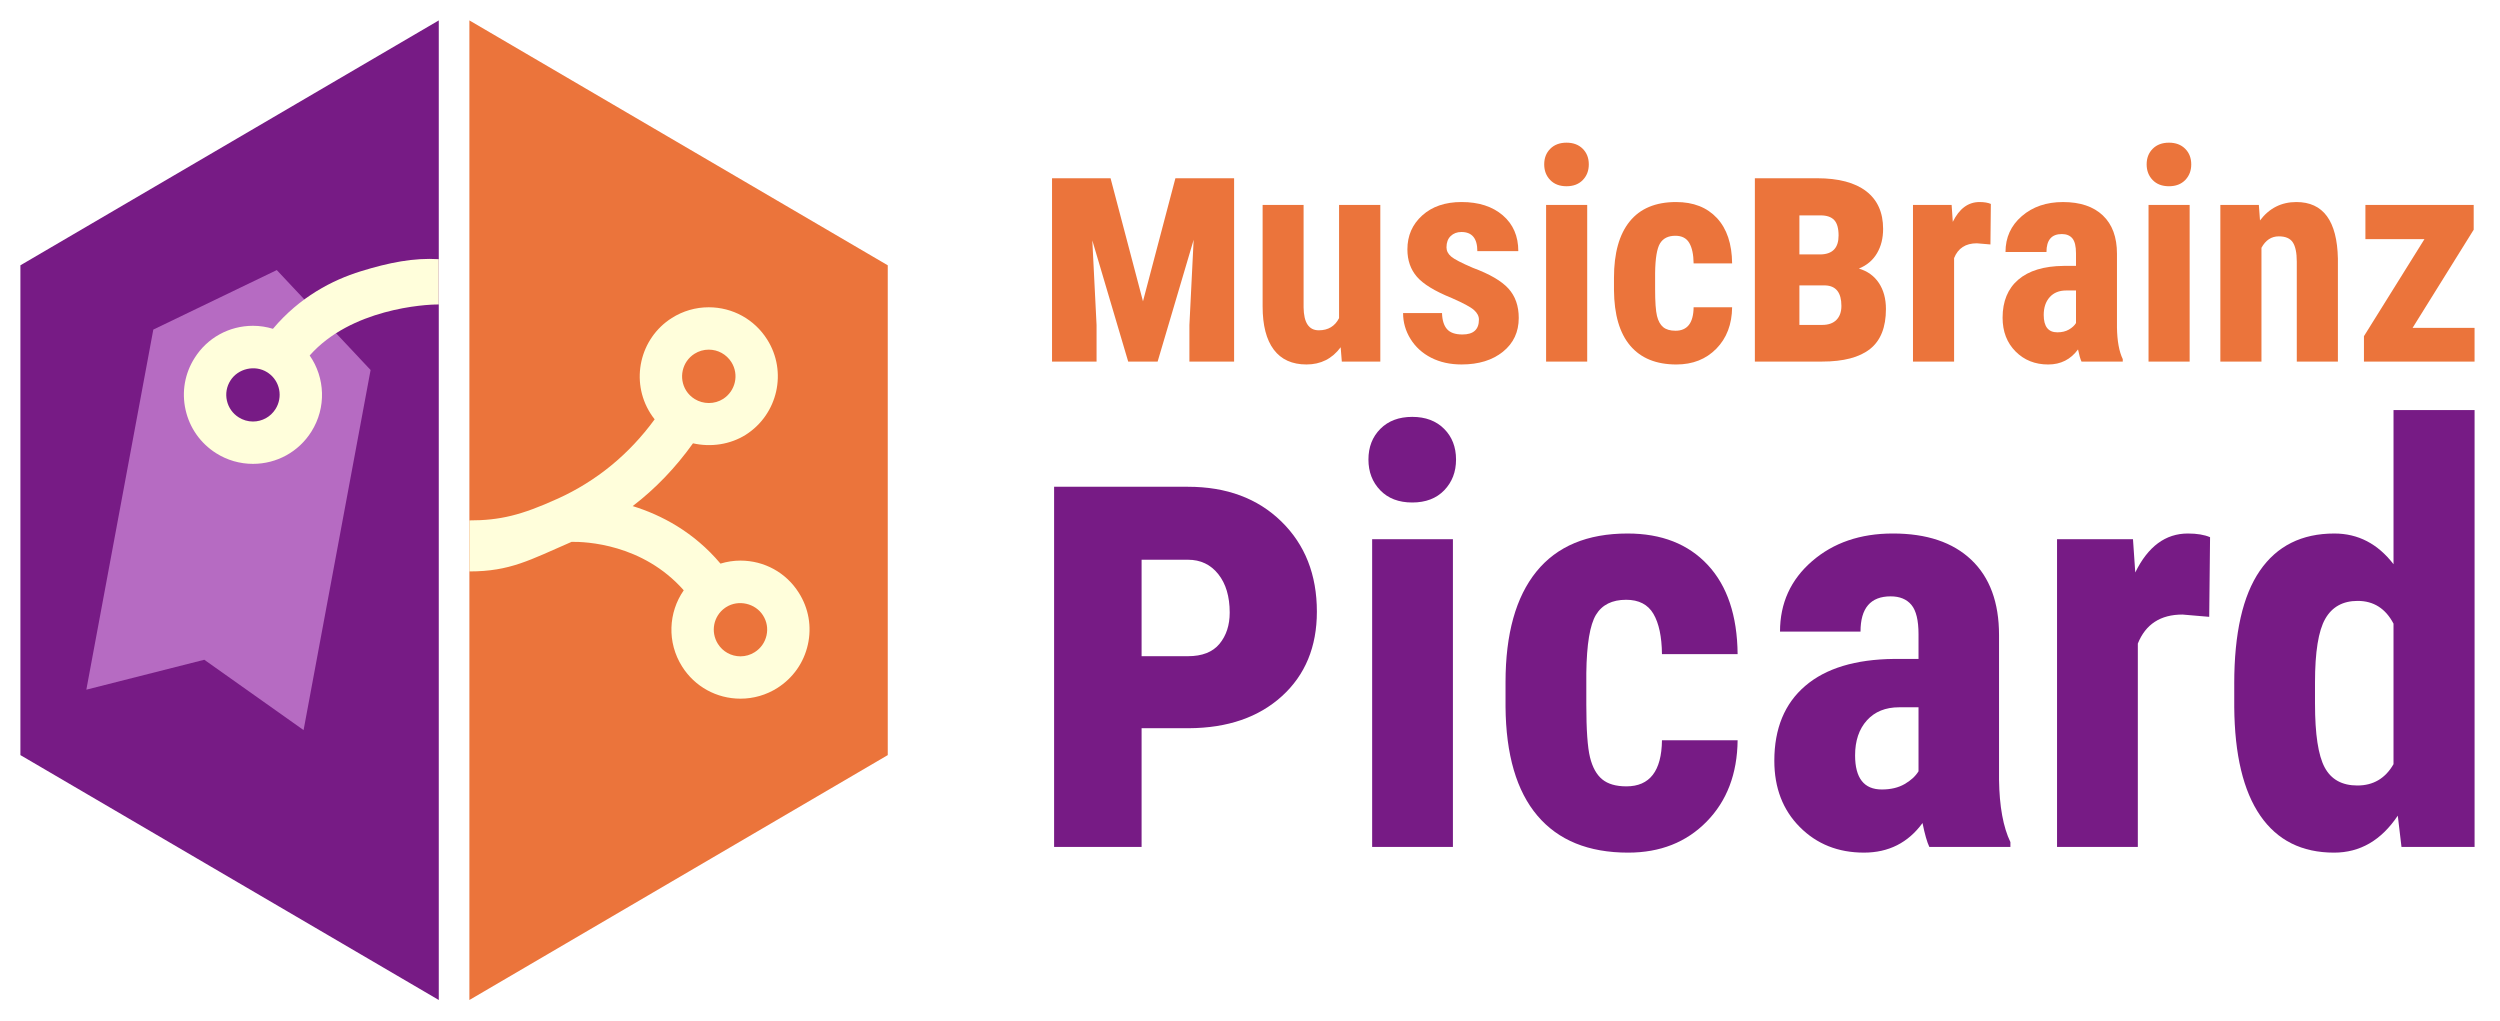
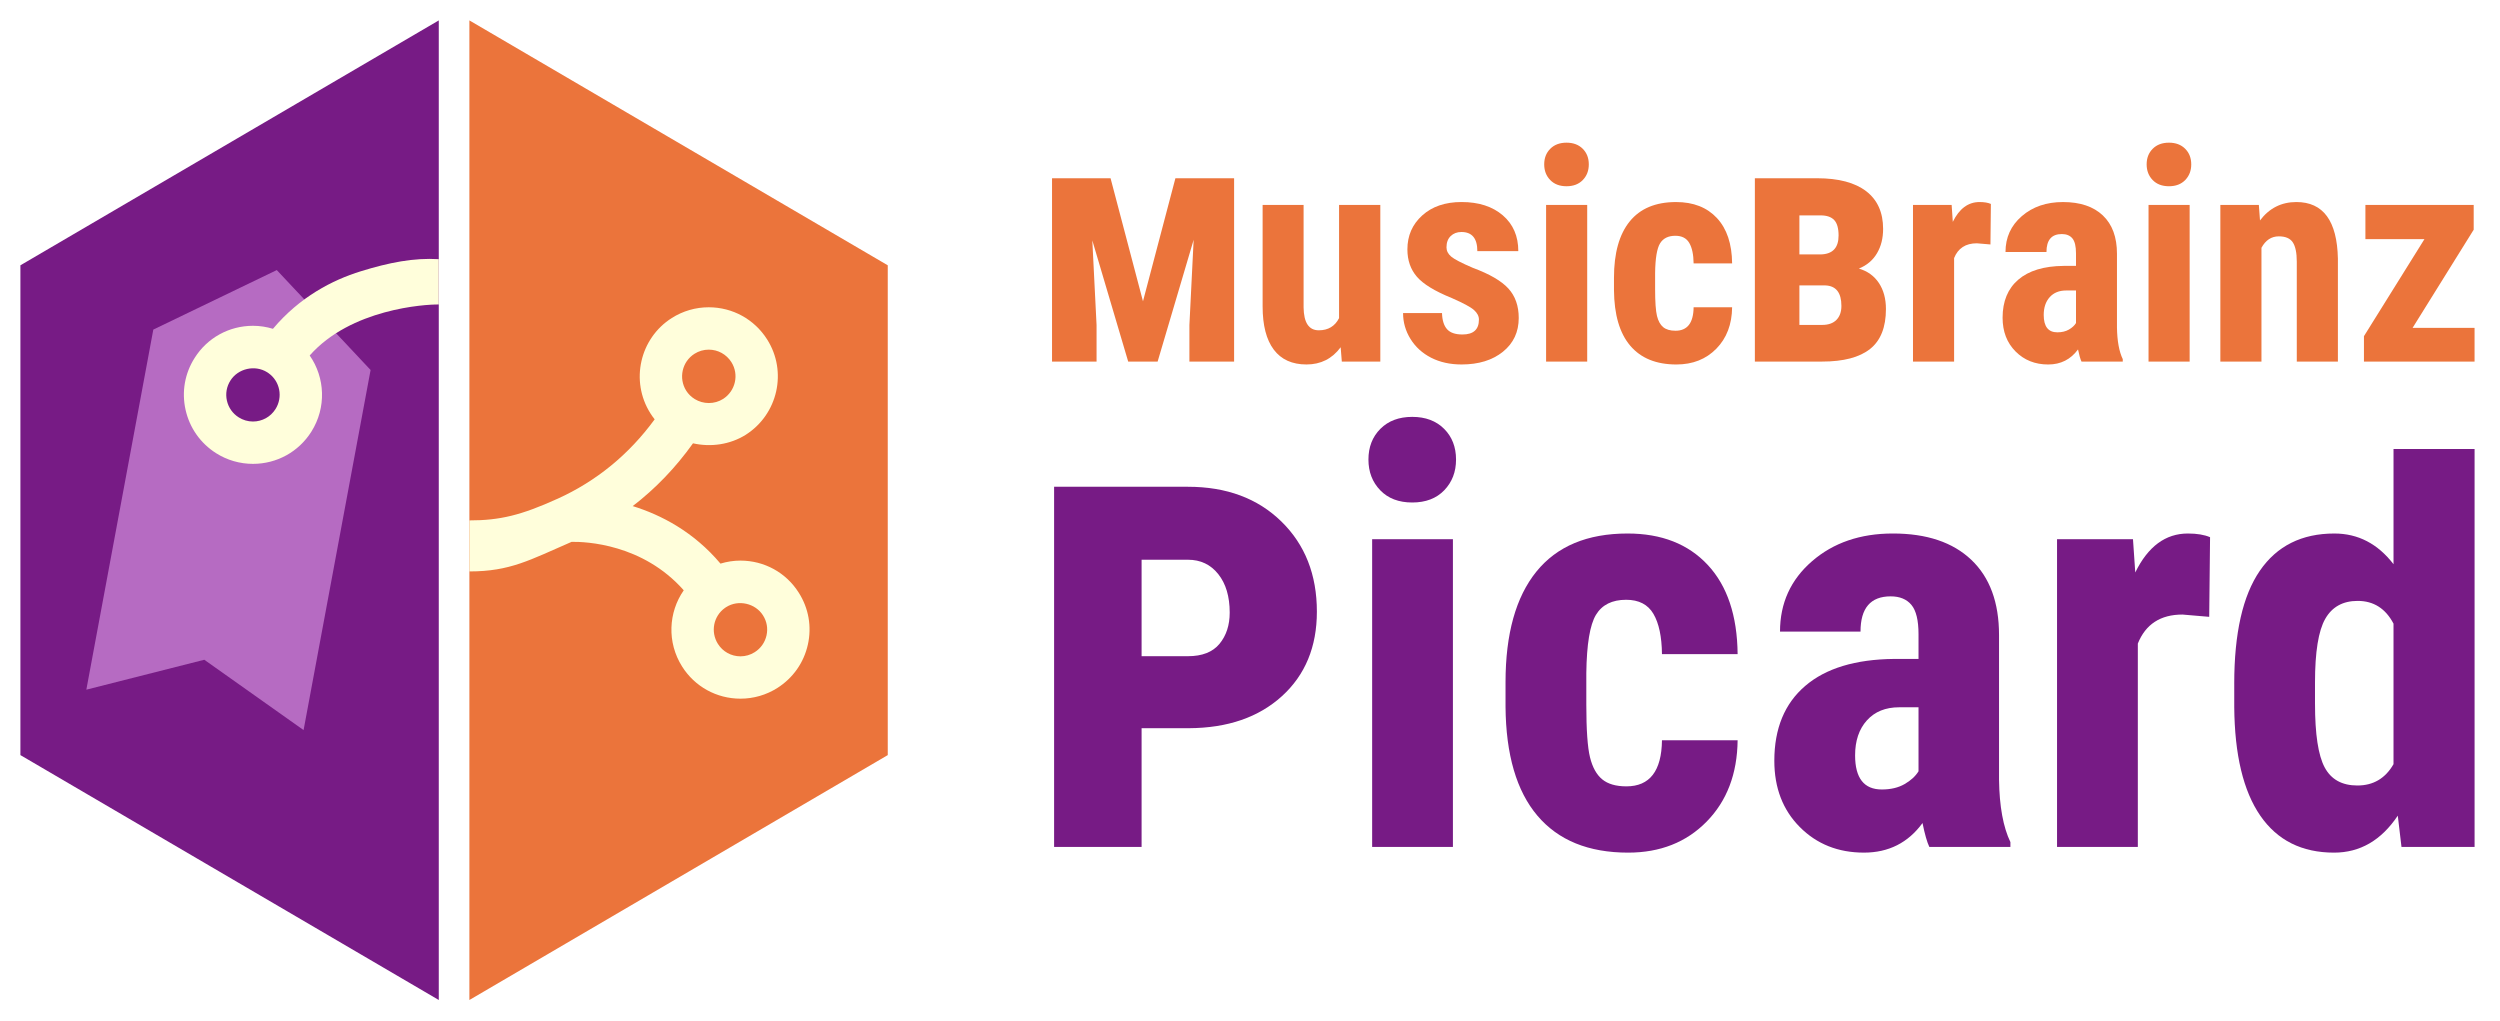
<svg xmlns="http://www.w3.org/2000/svg" version="1.1" id="Layer_1" x="0px" y="0px" width="245px" height="100px" viewBox="0 0 245 100" enable-background="new 0 0 245 100" xml:space="preserve">
  <g>
</g>
  <g>
    <g>
      <polygon fill="#EB743B" points="46,2 46,98 87,74 87,26   " />
      <polygon fill="#771B85" points="43,2 2,26 2,74 43,98   " />
-       <path fill="#FFFEDB" d="M78.281,58.087c-1.239-1.97-3.38-3.148-5.718-3.148c-0.666,0-1.324,0.103-1.956,0.295    c-2.632-3.125-5.819-4.775-8.603-5.636c2.235-1.714,4.208-3.771,5.909-6.153c1.74,0.394,3.63,0.127,5.162-0.832    c3.158-2.006,4.103-6.197,2.104-9.348c-1.249-1.975-3.39-3.152-5.724-3.152c-1.283,0-2.533,0.363-3.616,1.05    c-3.146,1.991-4.093,6.181-2.105,9.336c0.13,0.207,0.271,0.404,0.422,0.596c-2.514,3.442-5.708,6.056-9.519,7.785l-0.014,0.004    C51.093,50.487,49,51,46,51v5c4,0,5.931-1.125,10.016-2.898c1.366-0.023,6.962,0.185,10.991,4.747    c-1.507,2.164-1.655,5.108-0.16,7.471c1.241,1.97,3.382,3.15,5.721,3.15c1.278,0,2.524-0.36,3.607-1.044    c1.538-0.975,2.599-2.482,2.995-4.252C79.566,61.413,79.248,59.606,78.281,58.087z M68.061,34.67    c0.423-0.266,0.901-0.405,1.396-0.405c0.903,0,1.731,0.456,2.219,1.224c0.771,1.214,0.403,2.836-0.818,3.61    c-0.41,0.261-0.896,0.398-1.387,0.398c-0.493,0-0.974-0.134-1.39-0.391c-0.343-0.213-0.625-0.489-0.832-0.817    C66.478,37.064,66.842,35.443,68.061,34.67z M75.119,62.27c-0.154,0.687-0.564,1.27-1.161,1.645    c-0.413,0.264-0.896,0.406-1.391,0.406c-0.906,0-1.731-0.457-2.21-1.218c-0.745-1.18-0.441-2.727,0.691-3.528l0.117-0.078    c1.208-0.766,2.866-0.367,3.608,0.808C75.151,60.896,75.271,61.591,75.119,62.27z" />
+       <path fill="#FFFEDB" d="M78.281,58.087c-1.239-1.97-3.38-3.148-5.718-3.148c-0.666,0-1.324,0.103-1.956,0.295    c-2.632-3.125-5.819-4.775-8.602-5.636c2.235-1.714,4.208-3.771,5.909-6.153c1.74,0.394,3.63,0.127,5.162-0.832    c3.158-2.006,4.103-6.197,2.104-9.348c-1.249-1.975-3.39-3.152-5.724-3.152c-1.283,0-2.533,0.363-3.616,1.05    c-3.146,1.991-4.093,6.181-2.105,9.336c0.13,0.207,0.27,0.404,0.422,0.596c-2.514,3.442-5.708,6.056-9.519,7.785l-0.014,0.004    C51.093,50.487,49,51,46,51v5c4,0,5.931-1.125,10.016-2.898c1.366-0.024,6.962,0.184,10.991,4.747    c-1.507,2.164-1.655,5.108-0.16,7.471c1.241,1.97,3.382,3.15,5.721,3.15c1.278,0,2.524-0.36,3.607-1.044    c1.538-0.975,2.599-2.482,2.995-4.252C79.566,61.413,79.248,59.606,78.281,58.087z M68.061,34.67    c0.423-0.266,0.901-0.405,1.396-0.405c0.903,0,1.731,0.456,2.219,1.224c0.772,1.214,0.403,2.836-0.818,3.61    c-0.41,0.261-0.896,0.399-1.387,0.399c-0.493,0-0.974-0.134-1.39-0.391c-0.343-0.213-0.625-0.489-0.832-0.817    C66.478,37.064,66.842,35.443,68.061,34.67z M75.119,62.27c-0.154,0.687-0.564,1.27-1.161,1.645    c-0.413,0.264-0.896,0.406-1.391,0.406c-0.906,0-1.731-0.457-2.21-1.218c-0.745-1.18-0.441-2.727,0.691-3.528l0.117-0.078    c1.208-0.766,2.866-0.367,3.608,0.808C75.151,60.896,75.271,61.591,75.119,62.27z" />
      <g>
-         <path fill="#B66BC2" d="M27.125,26.467l-12.1,5.832L8.461,67.588l11.56-2.932l9.73,6.894l6.567-35.29L27.125,26.467z      M24.085,42.54c-2.034-0.379-3.378-2.336-2.999-4.37c0.379-2.037,2.336-3.38,4.371-3.001c2.036,0.379,3.379,2.336,3.002,4.373     C28.079,41.576,26.121,42.919,24.085,42.54z" />
-         <path fill="#FFFEDB" d="M35.352,26.587c-2.783,0.86-5.971,2.511-8.603,5.636c-0.632-0.192-1.29-0.295-1.956-0.295     c-2.338,0-4.479,1.179-5.718,3.148c-0.967,1.52-1.285,3.326-0.889,5.087c0.396,1.77,1.457,3.277,2.995,4.252     c1.083,0.684,2.329,1.044,3.607,1.044c2.339,0,4.479-1.181,5.721-3.15c1.495-2.362,1.347-5.307-0.16-7.471     c4.029-4.563,11.284-5.021,12.65-4.998v-4.442C40.542,25.251,38.135,25.727,35.352,26.587z M22.582,37.293     c0.742-1.175,2.4-1.573,3.608-0.808l0.117,0.078c1.133,0.802,1.437,2.349,0.691,3.528c-0.479,0.761-1.304,1.218-2.21,1.218     c-0.494,0-0.978-0.143-1.391-0.406c-0.597-0.375-1.007-0.958-1.161-1.645C22.085,38.58,22.205,37.885,22.582,37.293z" />
+         <path fill="#B66BC2" d="M27.125,26.467l-12.1,5.832L8.461,67.588l11.56-2.932l9.73,6.893l6.567-35.29L27.125,26.467z      M24.085,42.54c-2.034-0.379-3.378-2.336-2.999-4.37c0.379-2.037,2.336-3.38,4.371-3.001c2.036,0.379,3.379,2.336,3.002,4.373     C28.079,41.576,26.121,42.919,24.085,42.54z" />
+         <path fill="#FFFEDB" d="M35.352,26.587c-2.783,0.86-5.971,2.511-8.603,5.636c-0.632-0.192-1.29-0.295-1.956-0.295     c-2.338,0-4.478,1.179-5.718,3.148c-0.967,1.52-1.285,3.326-0.889,5.087c0.396,1.769,1.457,3.277,2.995,4.252     c1.083,0.684,2.329,1.044,3.608,1.044c2.339,0,4.479-1.181,5.721-3.15c1.495-2.362,1.347-5.307-0.16-7.471     c4.029-4.562,11.284-5.021,12.65-4.998v-4.442C40.542,25.251,38.135,25.727,35.352,26.587z M22.582,37.293     c0.742-1.175,2.4-1.573,3.608-0.808l0.117,0.078c1.133,0.802,1.437,2.349,0.691,3.528c-0.479,0.761-1.304,1.218-2.21,1.218     c-0.494,0-0.978-0.143-1.391-0.406c-0.597-0.375-1.007-0.958-1.161-1.645C22.085,38.58,22.205,37.885,22.582,37.293z" />
      </g>
    </g>
    <g>
      <g>
-         <path fill="#771B85" d="M111.876,71.365V83h-8.574V47.703h13.119c3.777,0,6.827,1.134,9.15,3.4     c2.322,2.267,3.483,5.213,3.483,8.839c0,3.445-1.141,6.205-3.423,8.28c-2.283,2.075-5.323,3.123-9.12,3.143H111.876z      M111.876,64.307h4.545c1.394,0,2.424-0.404,3.091-1.212c0.666-0.808,0.999-1.828,0.999-3.061c0-1.575-0.374-2.833-1.121-3.771     c-0.747-0.939-1.737-1.409-2.969-1.409h-4.545V64.307z" />
-         <path fill="#771B85" d="M134.107,45.036c0-1.227,0.391-2.23,1.171-3.011s1.82-1.171,3.122-1.171c1.3,0,2.341,0.391,3.121,1.171     c0.781,0.78,1.171,1.784,1.171,3.011c0,1.208-0.386,2.211-1.156,3.01c-0.771,0.8-1.817,1.199-3.136,1.199     c-1.32,0-2.365-0.399-3.137-1.199C134.493,47.247,134.107,46.244,134.107,45.036z M142.386,83h-7.916V52.841h7.916V83z" />
-         <path fill="#771B85" d="M159.389,77.063c2.286,0,3.447-1.505,3.484-4.516h7.414c-0.037,3.289-1.05,5.947-3.038,7.973     s-4.553,3.038-7.693,3.038c-3.884,0-6.848-1.208-8.892-3.624c-2.044-2.415-3.085-5.974-3.122-10.676v-2.396     c0-4.739,1.008-8.353,3.024-10.844c2.017-2.489,4.994-3.734,8.934-3.734c3.326,0,5.946,1.026,7.86,3.08s2.89,4.966,2.927,8.738     h-7.414c-0.019-1.709-0.298-3.023-0.836-3.943c-0.539-0.92-1.432-1.381-2.676-1.381c-1.376,0-2.36,0.491-2.955,1.473     s-0.91,2.884-0.947,5.707v3.085c0,2.469,0.12,4.193,0.362,5.175c0.241,0.981,0.641,1.701,1.198,2.159     S158.366,77.063,159.389,77.063z" />
-         <path fill="#771B85" d="M189.075,83c-0.223-0.464-0.446-1.245-0.669-2.342c-1.412,1.934-3.326,2.899-5.742,2.899     c-2.527,0-4.623-0.836-6.285-2.509c-1.664-1.673-2.495-3.837-2.495-6.494c0-3.159,1.008-5.604,3.024-7.331     c2.016-1.729,4.92-2.61,8.711-2.648h2.396V62.15c0-1.356-0.232-2.313-0.696-2.871c-0.465-0.558-1.144-0.836-2.035-0.836     c-1.97,0-2.954,1.152-2.954,3.456h-7.889c0-2.787,1.045-5.087,3.136-6.898c2.091-1.813,4.733-2.718,7.93-2.718     c3.308,0,5.868,0.859,7.68,2.578s2.718,4.177,2.718,7.373v14.188c0.037,2.602,0.408,4.637,1.115,6.104V83H189.075z      M184.42,77.369c0.873,0,1.617-0.176,2.23-0.529c0.613-0.353,1.068-0.771,1.365-1.254v-6.272h-1.896     c-1.338,0-2.393,0.428-3.163,1.282c-0.771,0.855-1.157,1.998-1.157,3.429C181.8,76.255,182.673,77.369,184.42,77.369z" />
+         <path fill="#771B85" d="M111.876,71.365V83h-8.574V47.703h13.119c3.777,0,6.827,1.134,9.15,3.4     c2.322,2.267,3.483,5.213,3.483,8.839c0,3.445-1.141,6.205-3.423,8.28c-2.283,2.075-5.323,3.123-9.12,3.142H111.876z      M111.876,64.307h4.545c1.394,0,2.424-0.404,3.091-1.212c0.666-0.808,0.999-1.828,0.999-3.061c0-1.575-0.374-2.833-1.121-3.771     c-0.747-0.939-1.737-1.409-2.969-1.409h-4.545V64.307z" />
+         <path fill="#771B85" d="M134.107,45.036c0-1.226,0.391-2.23,1.171-3.011c0.78-0.78,1.82-1.171,3.122-1.171     c1.3,0,2.341,0.391,3.121,1.171c0.781,0.78,1.171,1.784,1.171,3.011c0,1.208-0.386,2.211-1.156,3.01     c-0.771,0.8-1.817,1.199-3.136,1.199c-1.32,0-2.365-0.399-3.137-1.199C134.493,47.247,134.107,46.244,134.107,45.036z      M142.386,83h-7.916V52.841h7.916V83z" />
+         <path fill="#771B85" d="M159.389,77.063c2.286,0,3.447-1.505,3.484-4.516h7.414c-0.037,3.289-1.05,5.947-3.038,7.973     c-1.988,2.025-4.553,3.038-7.693,3.038c-3.884,0-6.848-1.208-8.892-3.624c-2.044-2.415-3.085-5.974-3.122-10.676v-2.396     c0-4.739,1.008-8.352,3.024-10.844c2.017-2.489,4.994-3.734,8.934-3.734c3.326,0,5.946,1.026,7.86,3.08     c1.914,2.054,2.89,4.966,2.927,8.738h-7.414c-0.018-1.709-0.298-3.024-0.836-3.943c-0.539-0.92-1.432-1.381-2.676-1.381     c-1.376,0-2.36,0.491-2.955,1.473c-0.595,0.981-0.91,2.884-0.947,5.707v3.085c0,2.469,0.12,4.193,0.362,5.175     c0.241,0.981,0.641,1.701,1.198,2.159S158.366,77.063,159.389,77.063z" />
+         <path fill="#771B85" d="M189.075,83c-0.223-0.464-0.446-1.245-0.669-2.342c-1.412,1.934-3.326,2.899-5.742,2.899     c-2.527,0-4.623-0.836-6.285-2.509c-1.664-1.673-2.495-3.837-2.495-6.494c0-3.159,1.008-5.604,3.024-7.331     c2.016-1.729,4.92-2.61,8.711-2.648h2.396V62.15c0-1.356-0.232-2.313-0.696-2.871c-0.465-0.558-1.144-0.836-2.035-0.836     c-1.97,0-2.954,1.152-2.954,3.456h-7.889c0-2.787,1.045-5.087,3.136-6.898c2.091-1.813,4.733-2.718,7.93-2.718     c3.308,0,5.868,0.859,7.68,2.578c1.812,1.719,2.718,4.177,2.718,7.373v14.187c0.037,2.602,0.408,4.637,1.115,6.104V83H189.075z      M184.42,77.369c0.873,0,1.617-0.176,2.23-0.529c0.613-0.353,1.068-0.771,1.365-1.254v-6.272h-1.895     c-1.338,0-2.393,0.428-3.163,1.282c-0.771,0.855-1.157,1.998-1.157,3.429C181.8,76.255,182.673,77.369,184.42,77.369z" />
        <path fill="#771B85" d="M216.503,60.45l-2.62-0.224c-2.156,0-3.614,0.948-4.376,2.844V83h-7.917V52.841h7.442l0.224,3.261     c1.244-2.546,2.964-3.818,5.156-3.818c0.892,0,1.617,0.121,2.174,0.362L216.503,60.45z" />
-         <path fill="#771B85" d="M218.955,67c0-4.942,0.837-8.631,2.509-11.065c1.673-2.435,4.106-3.651,7.303-3.651     c2.323,0,4.256,1.003,5.798,3.01V40.186h7.944V83h-7.163l-0.363-3.066c-1.616,2.416-3.697,3.624-6.243,3.624     c-3.159,0-5.57-1.208-7.233-3.624c-1.663-2.415-2.514-5.965-2.551-10.647V67z M226.871,68.979c0,2.974,0.316,5.05,0.948,6.229     c0.632,1.181,1.7,1.771,3.205,1.771c1.562,0,2.741-0.697,3.54-2.091v-13.77c-0.78-1.486-1.951-2.23-3.512-2.23     c-1.449,0-2.509,0.586-3.178,1.757c-0.669,1.17-1.004,3.252-1.004,6.243V68.979z" />
+         <path fill="#771B85" d="M218.955,67c0-4.942,0.837-8.631,2.509-11.065c1.673-2.435,4.106-3.651,7.303-3.651     c2.323,0,4.256,1.003,5.798,3.01V44h7.944v39h-7.163l-0.363-3.066c-1.616,2.416-3.697,3.624-6.243,3.624     c-3.159,0-5.57-1.208-7.233-3.624c-1.663-2.415-2.514-5.965-2.551-10.647V67z M226.871,68.979c0,2.974,0.316,5.05,0.948,6.229     c0.632,1.181,1.7,1.771,3.205,1.771c1.562,0,2.741-0.697,3.54-2.091v-13.77c-0.78-1.486-1.951-2.23-3.512-2.23     c-1.449,0-2.509,0.586-3.178,1.757c-0.669,1.17-1.004,3.252-1.004,6.243V68.979z" />
      </g>
    </g>
    <g>
-       <path fill="#EB743B" d="M108.835,17.469l3.177,12.06l3.178-12.06h5.752v17.966h-4.38v-3.578l0.416-8.358l-3.531,11.937h-2.884    l-3.516-11.875l0.416,8.297v3.578h-4.364V17.469H108.835z" />
+       <path fill="#EB743B" d="M108.835,17.469l3.177,12.059l3.178-12.059h5.752v17.966h-4.38v-3.578l0.416-8.358l-3.531,11.937h-2.884    l-3.516-11.875l0.416,8.297v3.578h-4.364V17.469H108.835z" />
      <path fill="#EB743B" d="M131.385,34.03c-0.833,1.125-1.949,1.688-3.349,1.688c-1.409,0-2.479-0.485-3.207-1.455    c-0.729-0.969-1.092-2.381-1.092-4.234v-9.946h4.015v10.045c0.02,1.495,0.516,2.242,1.49,2.242c0.917,0,1.579-0.397,1.986-1.192    V20.083h4.043v15.352h-3.773L131.385,34.03z" />
-       <path fill="#EB743B" d="M144.935,31.32c0-0.341-0.164-0.655-0.49-0.943c-0.326-0.289-1.052-0.679-2.178-1.171    c-1.655-0.672-2.793-1.366-3.412-2.086c-0.619-0.719-0.93-1.612-0.93-2.681c0-1.344,0.485-2.452,1.455-3.327    c0.969-0.875,2.253-1.313,3.852-1.313c1.684,0,3.031,0.435,4.044,1.305c1.012,0.871,1.518,2.039,1.518,3.505h-4.015    c0-1.249-0.521-1.873-1.561-1.873c-0.426,0-0.776,0.133-1.051,0.397s-0.411,0.634-0.411,1.106c0,0.341,0.151,0.641,0.454,0.901    c0.303,0.26,1.017,0.631,2.143,1.113c1.636,0.605,2.792,1.279,3.469,2.021c0.676,0.743,1.015,1.705,1.015,2.888    c0,1.371-0.516,2.474-1.547,3.306s-2.384,1.249-4.058,1.249c-1.126,0-2.119-0.221-2.979-0.66s-1.534-1.052-2.021-1.837    s-0.73-1.632-0.73-2.54h3.816c0.019,0.7,0.182,1.225,0.489,1.575c0.308,0.35,0.811,0.524,1.511,0.524    C144.395,32.781,144.935,32.294,144.935,31.32z" />
-       <path fill="#EB743B" d="M151.332,16.11c0-0.624,0.199-1.135,0.597-1.532c0.396-0.396,0.927-0.596,1.589-0.596    s1.191,0.199,1.589,0.596c0.397,0.397,0.596,0.908,0.596,1.532c0,0.615-0.196,1.126-0.589,1.532    c-0.393,0.407-0.925,0.61-1.596,0.61c-0.672,0-1.204-0.203-1.597-0.61C151.528,17.236,151.332,16.726,151.332,16.11z     M155.546,35.435h-4.029V20.083h4.029V35.435z" />
-       <path fill="#EB743B" d="M164.201,32.412c1.163,0,1.755-0.766,1.773-2.298h3.774c-0.02,1.674-0.535,3.026-1.547,4.058    s-2.317,1.547-3.916,1.547c-1.977,0-3.485-0.615-4.525-1.845c-1.041-1.229-1.57-3.041-1.59-5.434V27.22    c0-2.412,0.514-4.251,1.54-5.519s2.542-1.901,4.547-1.901c1.693,0,3.026,0.522,4.001,1.567s1.471,2.528,1.49,4.448h-3.774    c-0.01-0.87-0.151-1.539-0.426-2.008c-0.274-0.468-0.729-0.702-1.362-0.702c-0.699,0-1.201,0.25-1.504,0.749    c-0.303,0.5-0.463,1.469-0.481,2.905v1.57c0,1.256,0.061,2.134,0.184,2.634s0.327,0.866,0.61,1.099    C163.279,32.296,163.681,32.412,164.201,32.412z" />
+       <path fill="#EB743B" d="M144.935,31.32c0-0.341-0.164-0.655-0.49-0.943c-0.326-0.289-1.052-0.679-2.178-1.171    c-1.655-0.672-2.793-1.366-3.412-2.086c-0.619-0.719-0.93-1.612-0.93-2.681c0-1.344,0.485-2.452,1.455-3.327    c0.969-0.875,2.253-1.313,3.852-1.313c1.684,0,3.031,0.435,4.044,1.305c1.012,0.871,1.518,2.039,1.518,3.505h-4.015    c0-1.249-0.521-1.873-1.561-1.873c-0.426,0-0.776,0.133-1.051,0.398c-0.274,0.265-0.411,0.634-0.411,1.106    c0,0.341,0.151,0.641,0.454,0.901c0.303,0.26,1.017,0.631,2.142,1.113c1.636,0.605,2.792,1.279,3.469,2.021    c0.676,0.743,1.015,1.705,1.015,2.888c0,1.371-0.516,2.474-1.547,3.306c-1.031,0.832-2.384,1.249-4.058,1.249    c-1.126,0-2.119-0.221-2.979-0.66c-0.86-0.44-1.534-1.052-2.021-1.837c-0.487-0.785-0.73-1.632-0.73-2.54h3.816    c0.019,0.7,0.182,1.225,0.489,1.575c0.308,0.35,0.811,0.524,1.511,0.524C144.395,32.781,144.935,32.294,144.935,31.32z" />
+       <path fill="#EB743B" d="M151.332,16.11c0-0.624,0.199-1.135,0.597-1.532c0.396-0.397,0.927-0.596,1.589-0.596    c0.662,0,1.191,0.199,1.589,0.596c0.398,0.398,0.596,0.908,0.596,1.532c0,0.615-0.196,1.126-0.589,1.532    c-0.393,0.407-0.925,0.61-1.596,0.61c-0.672,0-1.204-0.203-1.597-0.61C151.528,17.236,151.332,16.726,151.332,16.11z     M155.546,35.435h-4.029V20.083h4.029V35.435z" />
+       <path fill="#EB743B" d="M164.201,32.412c1.163,0,1.755-0.766,1.773-2.298h3.774c-0.019,1.674-0.535,3.026-1.547,4.058    c-1.012,1.031-2.317,1.547-3.916,1.547c-1.977,0-3.485-0.615-4.525-1.845c-1.041-1.229-1.57-3.041-1.59-5.434V27.22    c0-2.412,0.514-4.251,1.54-5.518c1.026-1.268,2.542-1.901,4.547-1.901c1.693,0,3.026,0.522,4.001,1.567    c0.975,1.045,1.471,2.528,1.49,4.448h-3.774c-0.01-0.87-0.151-1.539-0.426-2.008c-0.274-0.468-0.729-0.702-1.362-0.702    c-0.699,0-1.201,0.25-1.504,0.749c-0.303,0.5-0.463,1.469-0.481,2.905v1.57c0,1.256,0.061,2.134,0.184,2.634    c0.123,0.5,0.327,0.866,0.61,1.099C163.279,32.296,163.681,32.412,164.201,32.412z" />
      <path fill="#EB743B" d="M171.977,35.435V17.469h6.106c2.098,0,3.699,0.424,4.804,1.271c1.105,0.849,1.658,2.08,1.658,3.694    c0,0.915-0.2,1.711-0.602,2.39c-0.4,0.679-0.992,1.178-1.773,1.496c0.843,0.247,1.496,0.717,1.959,1.411    c0.462,0.694,0.693,1.545,0.693,2.553c0,1.788-0.519,3.095-1.558,3.917c-1.038,0.822-2.601,1.233-4.688,1.233H171.977z     M176.341,24.933h2.098c1.161-0.031,1.742-0.647,1.742-1.851c0-0.71-0.145-1.216-0.432-1.52c-0.288-0.303-0.73-0.454-1.326-0.454    h-2.082V24.933z M176.341,27.971v3.871h2.236c0.606,0,1.071-0.165,1.396-0.496c0.323-0.33,0.485-0.784,0.485-1.362    c0-1.301-0.524-1.972-1.572-2.013H176.341z" />
-       <path fill="#EB743B" d="M195.063,23.957l-1.334-0.114c-1.098,0-1.84,0.482-2.228,1.447v10.145h-4.029V20.083h3.788l0.113,1.66    c0.634-1.296,1.509-1.943,2.625-1.943c0.454,0,0.823,0.062,1.106,0.185L195.063,23.957z" />
-       <path fill="#EB743B" d="M203.987,35.435c-0.113-0.236-0.227-0.634-0.341-1.191c-0.719,0.983-1.693,1.476-2.923,1.476    c-1.286,0-2.353-0.426-3.199-1.277s-1.27-1.953-1.27-3.306c0-1.608,0.513-2.852,1.539-3.731s2.505-1.329,4.434-1.348h1.221v-1.234    c0-0.69-0.118-1.178-0.354-1.462c-0.236-0.283-0.582-0.425-1.036-0.425c-1.003,0-1.504,0.586-1.504,1.759h-4.015    c0-1.419,0.531-2.589,1.596-3.512c1.064-0.922,2.409-1.383,4.036-1.383c1.684,0,2.987,0.438,3.909,1.313s1.383,2.126,1.383,3.752    v7.222c0.02,1.324,0.208,2.36,0.568,3.107v0.241H203.987z M201.618,32.568c0.444,0,0.822-0.09,1.135-0.27s0.544-0.393,0.695-0.639    v-3.191h-0.965c-0.681,0-1.218,0.217-1.61,0.652c-0.393,0.435-0.589,1.017-0.589,1.745    C200.284,32.001,200.729,32.568,201.618,32.568z" />
-       <path fill="#EB743B" d="M210.371,16.11c0-0.624,0.199-1.135,0.597-1.532c0.396-0.396,0.927-0.596,1.589-0.596    s1.191,0.199,1.589,0.596c0.397,0.397,0.596,0.908,0.596,1.532c0,0.615-0.196,1.126-0.589,1.532    c-0.393,0.407-0.925,0.61-1.596,0.61c-0.672,0-1.204-0.203-1.597-0.61C210.567,17.236,210.371,16.726,210.371,16.11z     M214.585,35.435h-4.029V20.083h4.029V35.435z" />
-       <path fill="#EB743B" d="M221.367,20.083l0.113,1.519c0.908-1.201,2.096-1.802,3.562-1.802c2.639,0,3.996,1.849,4.072,5.547v10.088    h-4.029v-9.79c0-0.87-0.131-1.501-0.391-1.894s-0.717-0.589-1.369-0.589c-0.729,0-1.296,0.374-1.702,1.121v11.151h-4.029V20.083    H221.367z" />
+       <path fill="#EB743B" d="M195.064,23.957l-1.334-0.114c-1.098,0-1.84,0.482-2.228,1.447v10.145h-4.029V20.083h3.788l0.113,1.66    c0.634-1.296,1.509-1.943,2.625-1.943c0.454,0,0.823,0.061,1.107,0.185L195.064,23.957z" />
+       <path fill="#EB743B" d="M203.987,35.435c-0.113-0.236-0.227-0.634-0.341-1.191c-0.719,0.983-1.693,1.476-2.923,1.476    c-1.286,0-2.353-0.426-3.199-1.277c-0.847-0.852-1.27-1.953-1.27-3.306c0-1.608,0.513-2.851,1.539-3.731    c1.026-0.88,2.505-1.329,4.434-1.348h1.221v-1.234c0-0.691-0.118-1.178-0.354-1.462c-0.236-0.283-0.582-0.425-1.036-0.425    c-1.003,0-1.504,0.586-1.504,1.759h-4.015c0-1.419,0.531-2.589,1.596-3.512c1.064-0.922,2.409-1.383,4.036-1.383    c1.684,0,2.987,0.438,3.909,1.313c0.922,0.875,1.383,2.126,1.383,3.752v7.222c0.02,1.324,0.208,2.36,0.568,3.108v0.241H203.987z     M201.618,32.568c0.444,0,0.822-0.09,1.135-0.27c0.313-0.18,0.544-0.393,0.695-0.639v-3.191h-0.965    c-0.681,0-1.218,0.217-1.61,0.652c-0.393,0.435-0.589,1.017-0.589,1.745C200.284,32.001,200.729,32.568,201.618,32.568z" />
+       <path fill="#EB743B" d="M210.371,16.11c0-0.624,0.199-1.135,0.597-1.532c0.396-0.397,0.927-0.596,1.589-0.596    c0.662,0,1.191,0.199,1.589,0.596c0.398,0.398,0.596,0.908,0.596,1.532c0,0.615-0.196,1.126-0.589,1.532    c-0.393,0.407-0.925,0.61-1.596,0.61c-0.672,0-1.204-0.203-1.597-0.61C210.567,17.236,210.371,16.726,210.371,16.11z     M214.585,35.435h-4.029V20.083h4.029V35.435z" />
+       <path fill="#EB743B" d="M221.367,20.083l0.113,1.519c0.908-1.201,2.096-1.802,3.562-1.802c2.639,0,3.996,1.849,4.072,5.547v10.088    h-4.029v-9.79c0-0.87-0.131-1.501-0.391-1.894c-0.26-0.393-0.717-0.589-1.369-0.589c-0.729,0-1.296,0.374-1.702,1.121v11.151    h-4.029V20.083H221.367z" />
      <path fill="#EB743B" d="M236.435,32.129h6.072v3.306h-10.84v-2.49l5.931-9.513h-5.788v-3.349h10.612v2.427L236.435,32.129z" />
    </g>
  </g>
</svg>
